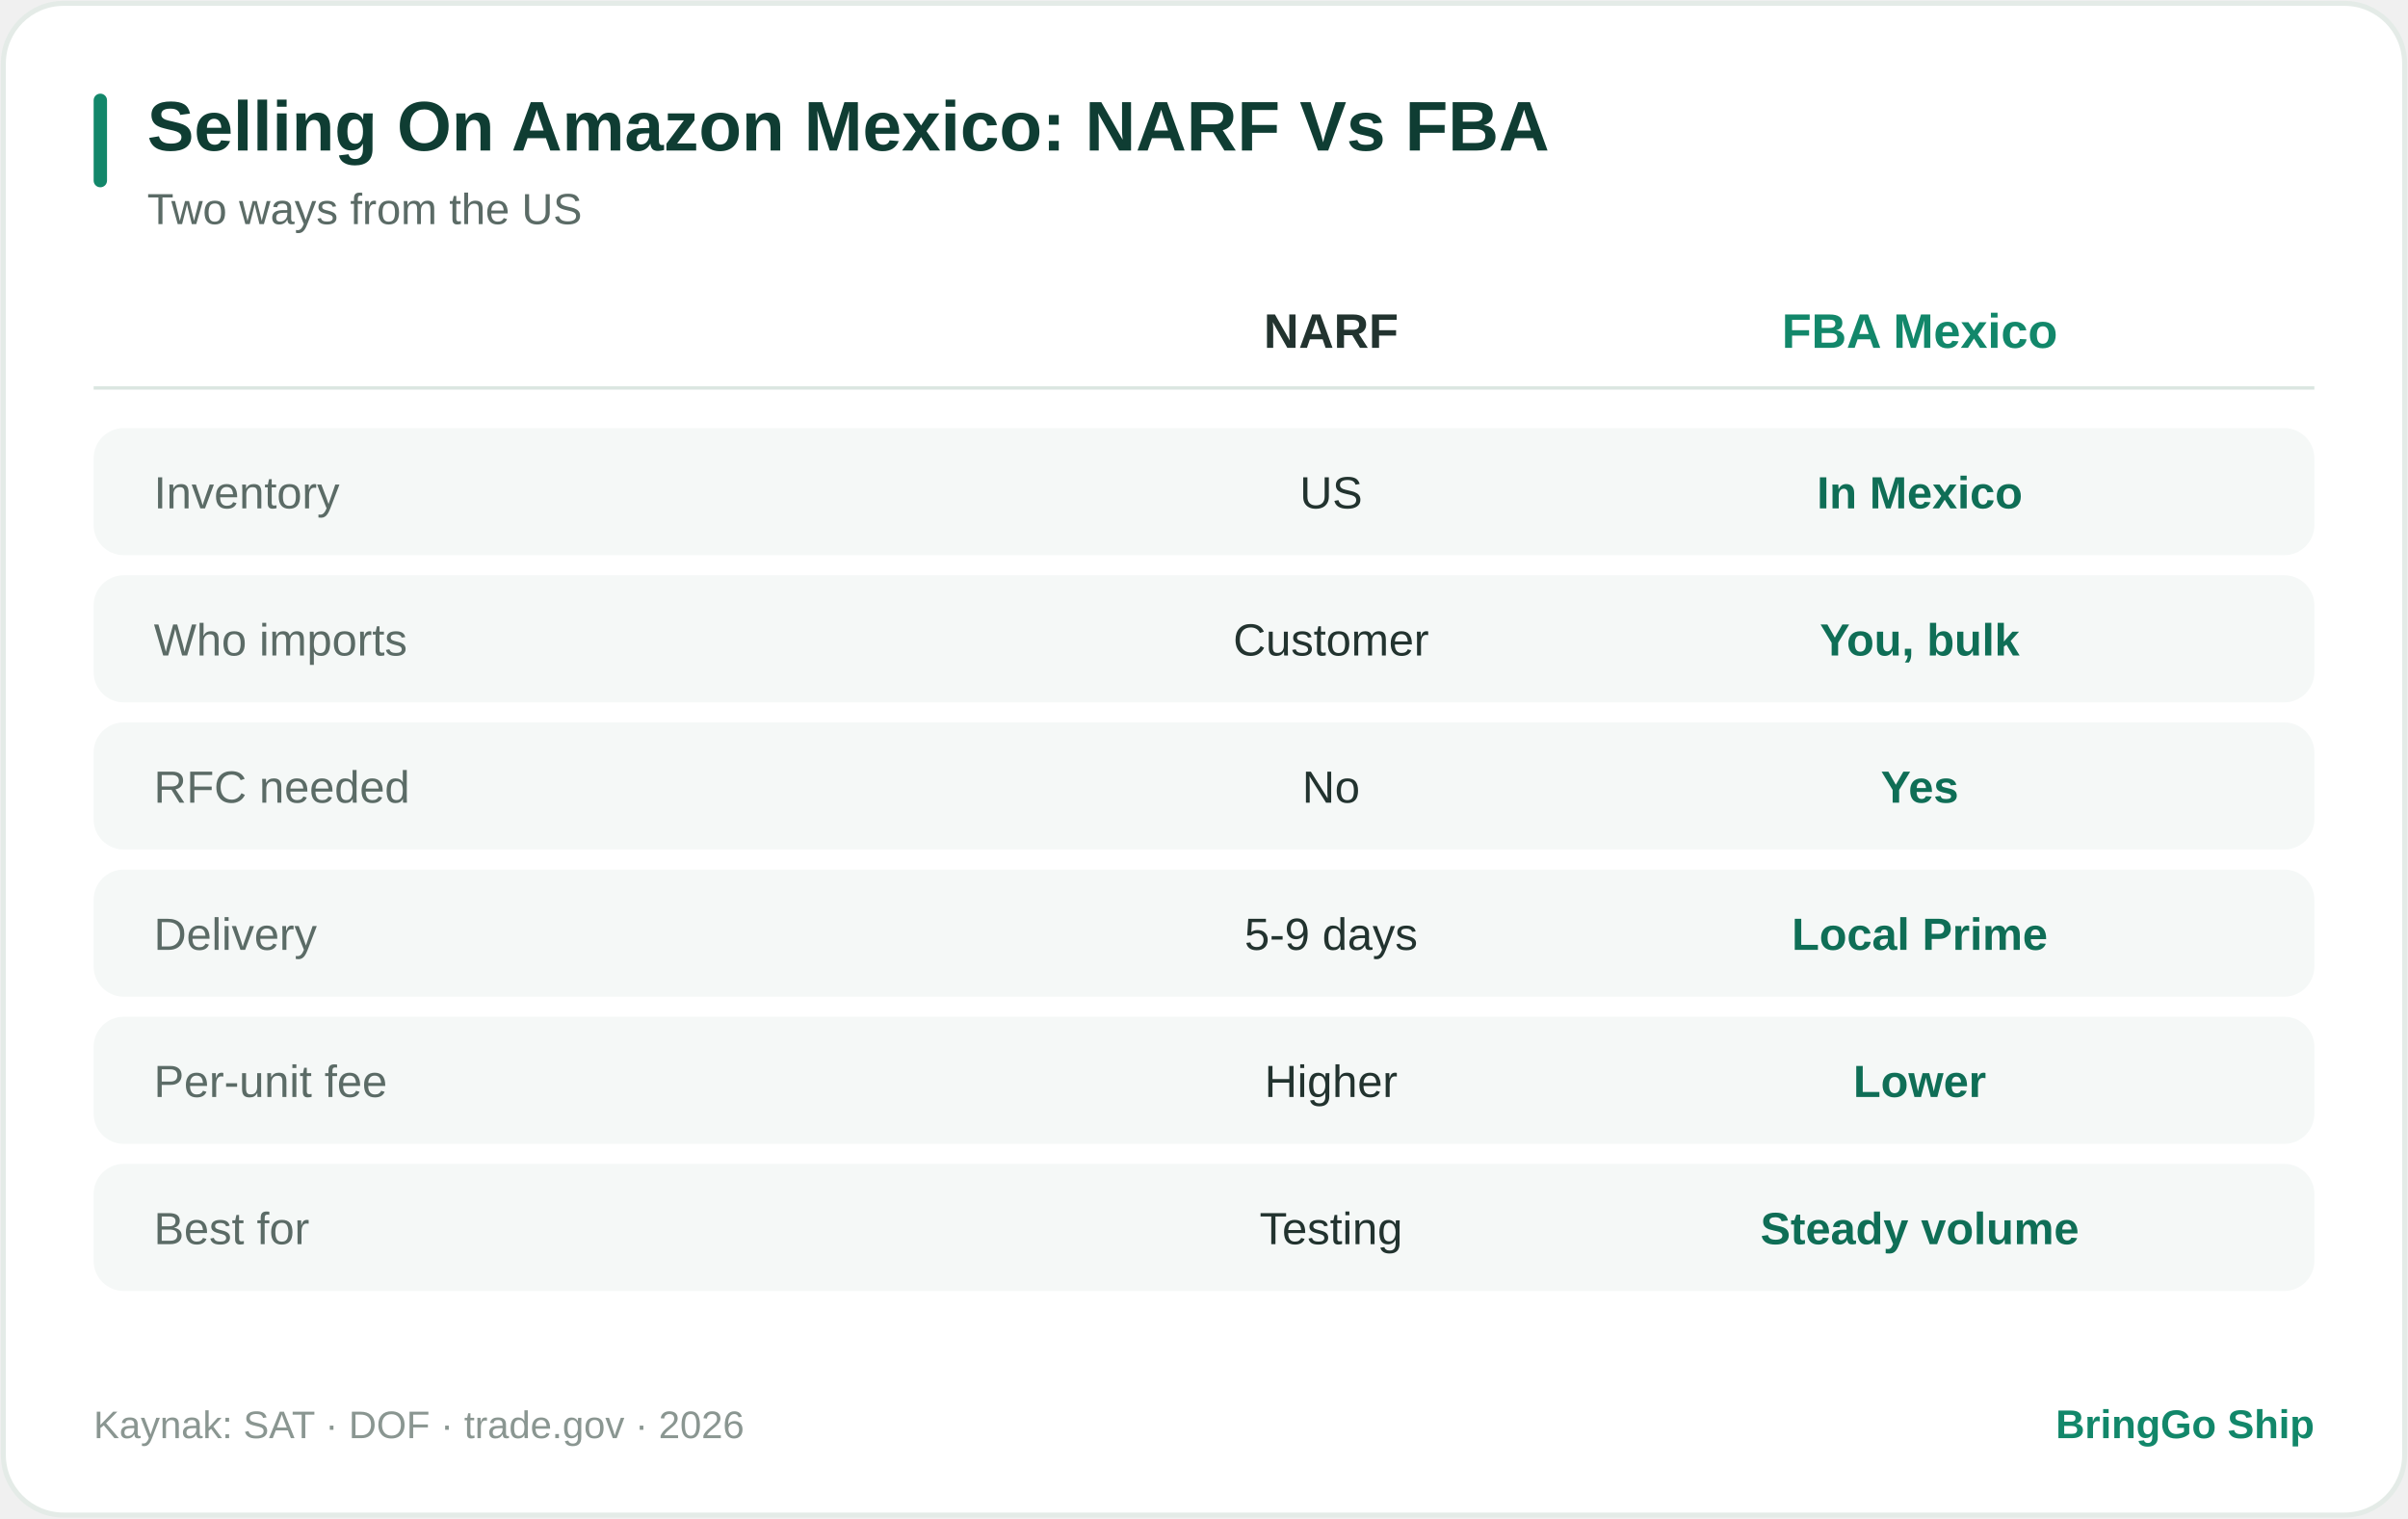
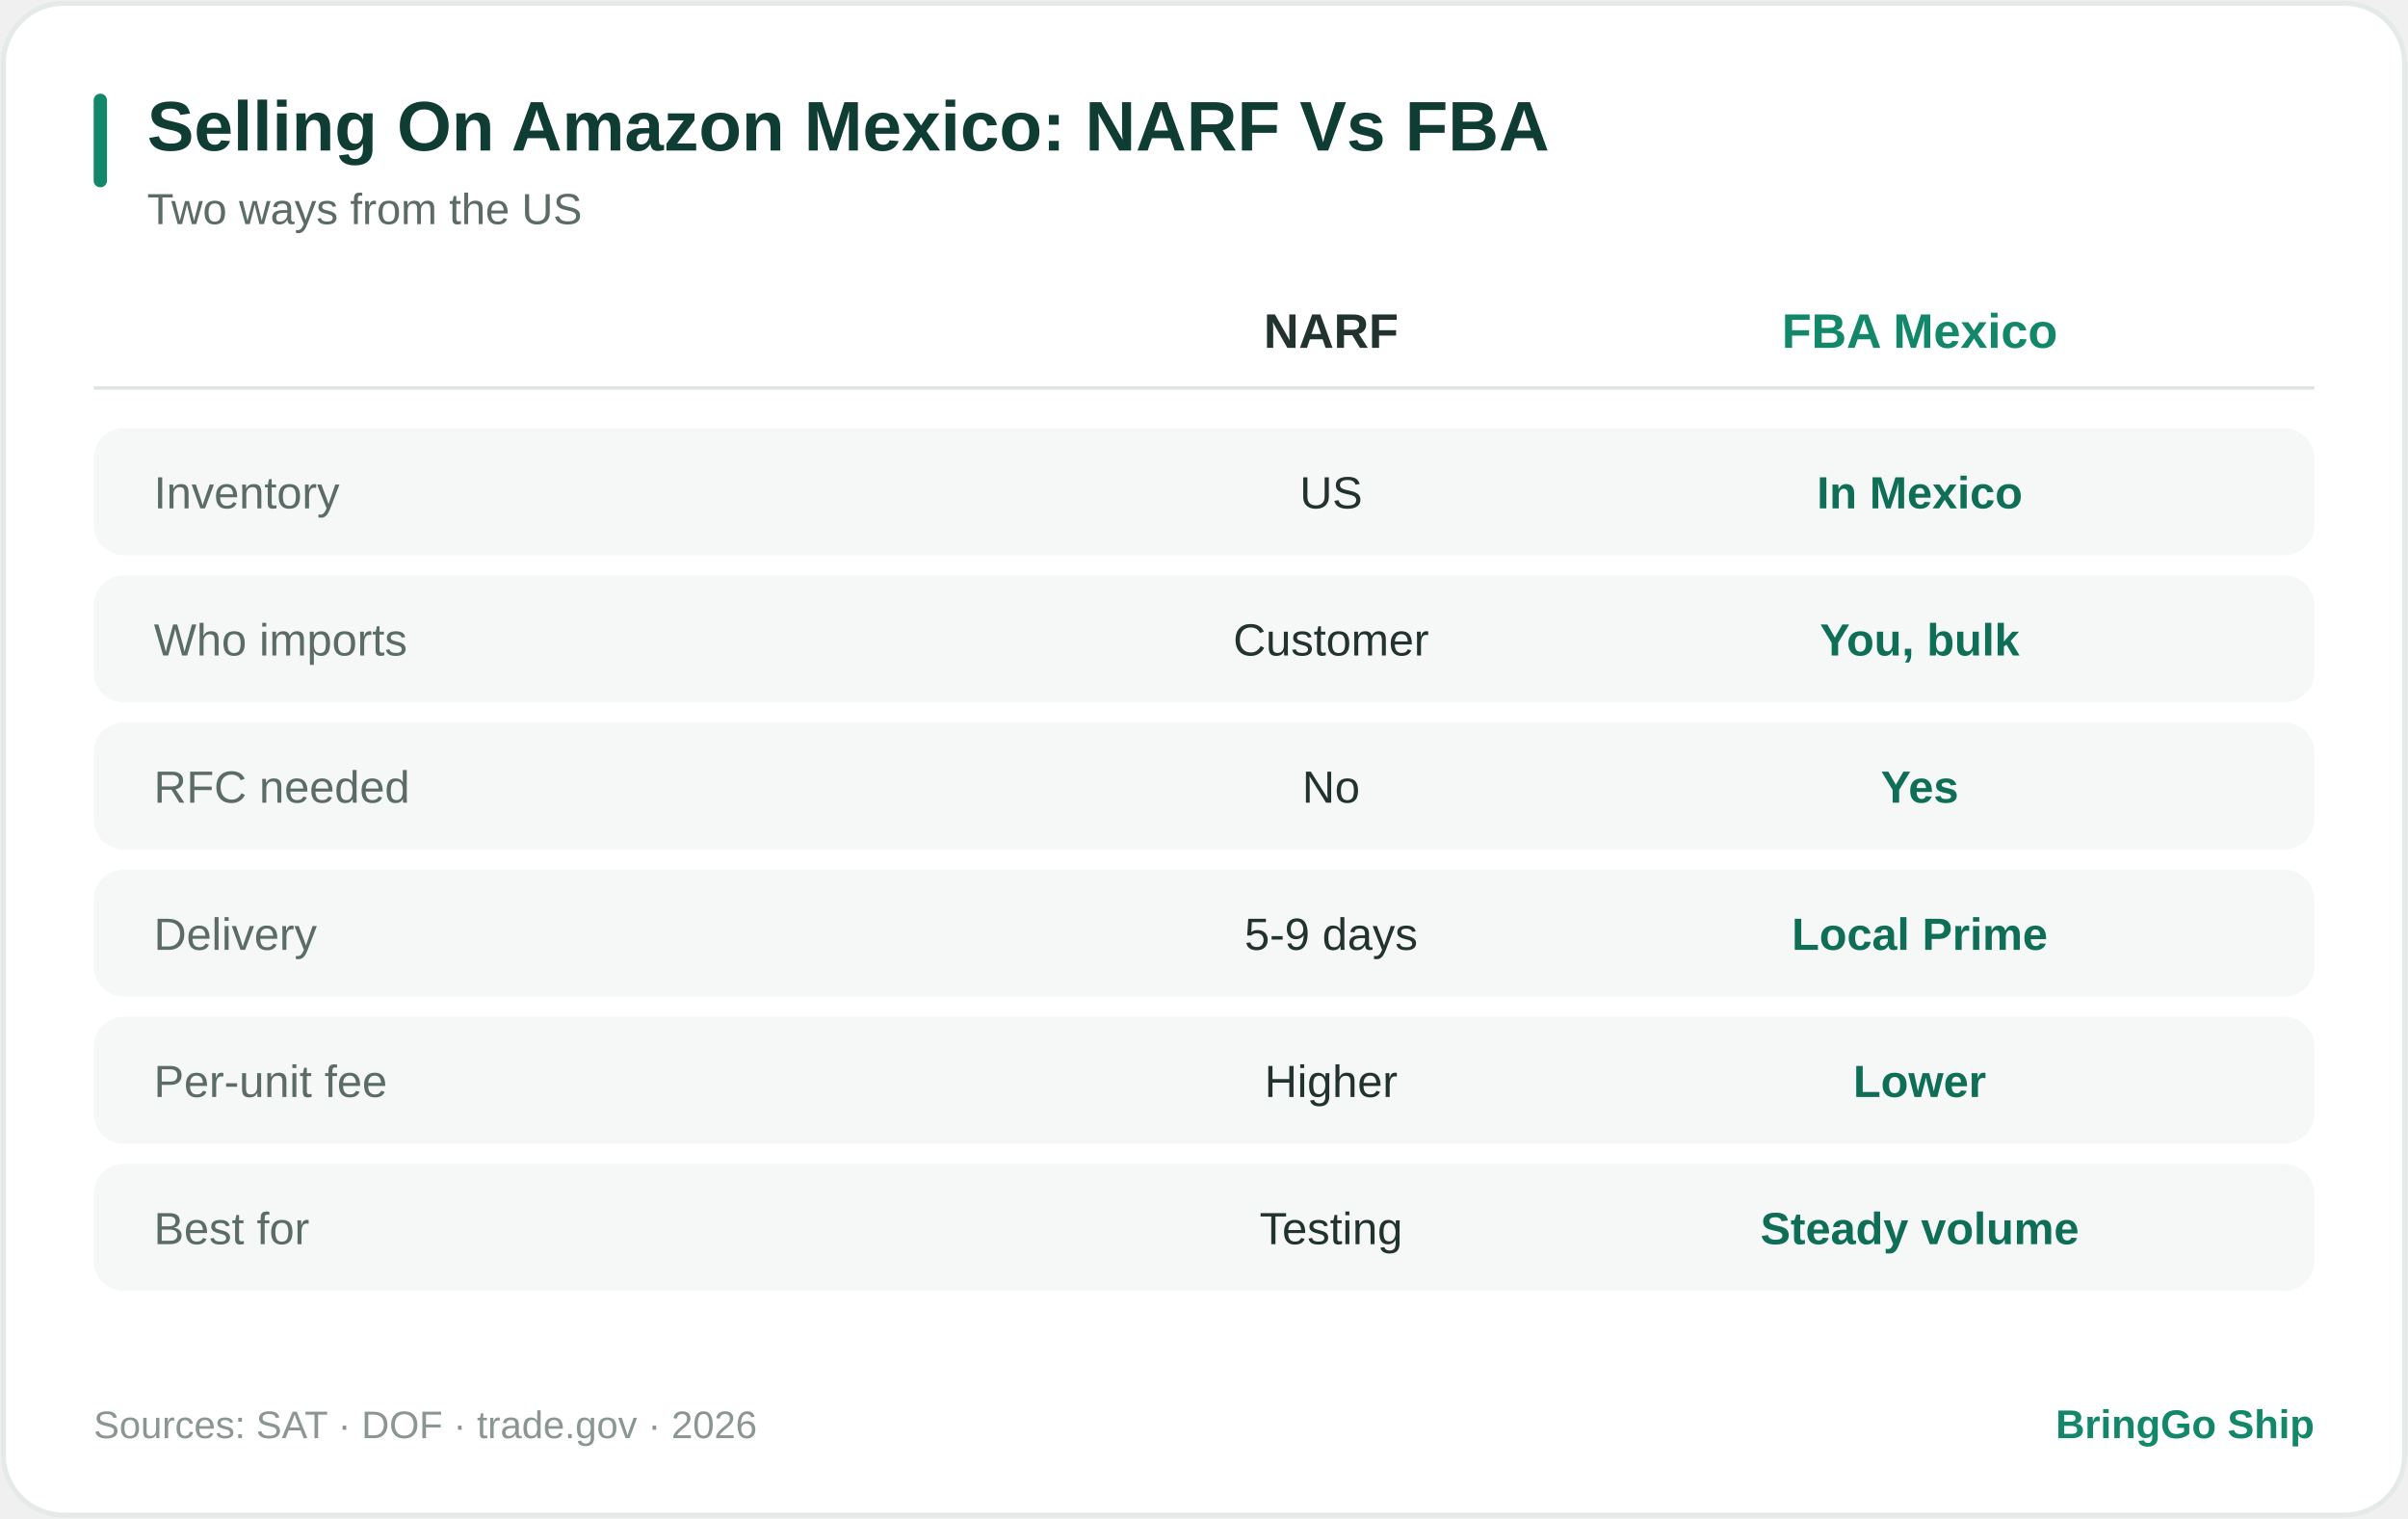
<svg xmlns="http://www.w3.org/2000/svg" width="720" height="454" viewBox="0 0 720 454" role="img">
  <style>
text{font-family:Arial,Helvetica,sans-serif}
.card{fill:#ffffff;stroke:#e4ebe7;stroke-width:1.5}
.row{fill:#f5f8f7}.pill{fill:#E1F5EE}.hi{fill:#1f9d5f}.mut{fill:#eef1f0}
.acc{fill:#12876A}.circ{fill:#12876A}.rd{fill:#fbe9e7}.am{fill:#fbf1dd}.tl{fill:#E1F5EE}.ln{stroke:#dbe6e1}
.tt{fill:#0F3D33;font-weight:bold}.ts{fill:#5b6b66}.tl2{fill:#22332f}
.tv{fill:#0F6E56;font-weight:bold}.tm{fill:#5b6b66;font-weight:bold}.tw{fill:#ffffff;font-weight:bold}
.tf{fill:#8a9691}.tb{fill:#12876A;font-weight:bold}.big{fill:#0F3D33;font-weight:bold}
.trd{fill:#a3392c;font-weight:bold}.tam{fill:#8a5a12;font-weight:bold}.ttl{fill:#0F6E56;font-weight:bold}
@media (prefers-color-scheme:dark){
.card{fill:#16211e;stroke:#2c3a35}
.row{fill:#1d2b27}.pill{fill:#123a2e}.hi{fill:#1f9d5f}.mut{fill:#28352f}
.acc{fill:#2fae7e}.circ{fill:#2fae7e}.rd{fill:#3a201c}.am{fill:#352a15}.tl{fill:#123a2e}
.tt{fill:#d7f2e6}.ts{fill:#8fa79d}.tl2{fill:#cfe0d9}
.tv{fill:#6fe0b0}.tm{fill:#9db3a9}.tw{fill:#ffffff}
.tf{fill:#6d8279}.tb{fill:#57d3a3}.big{fill:#d7f2e6}
.trd{fill:#f0a99e}.tam{fill:#e6c281}.ttl{fill:#6fe0b0}.ln{stroke:#31423c}}
</style>
  <rect x="1" y="1" width="718" height="452" rx="18" class="card" />
  <rect x="28" y="28" width="4" height="28" rx="2" class="acc" />
  <text x="44" y="45" font-size="21" class="tt">Selling On Amazon Mexico: NARF Vs FBA</text>
  <text x="44" y="67" font-size="13" class="ts">Two ways from the US</text>
  <g transform="translate(0,88)">
    <text x="398" y="16" text-anchor="middle" font-size="14.5" class="tl2" font-weight="bold">NARF</text>
    <text x="574" y="16" text-anchor="middle" font-size="14.5" class="tb" font-weight="bold">FBA Mexico</text>
    <line x1="28" y1="28" x2="692" y2="28" stroke-width="1" class="ln" />
    <rect x="28" y="40" width="664" height="38" rx="9" class="row" />
    <text x="46" y="64" font-size="13.5" class="ts">Inventory</text>
    <text x="398" y="64" text-anchor="middle" font-size="13.5" class="tl2">US</text>
    <text x="574" y="64" text-anchor="middle" font-size="13.5" class="tv" font-weight="bold">In Mexico</text>
    <rect x="28" y="84" width="664" height="38" rx="9" class="row" />
    <text x="46" y="108" font-size="13.5" class="ts">Who imports</text>
    <text x="398" y="108" text-anchor="middle" font-size="13.5" class="tl2">Customer</text>
    <text x="574" y="108" text-anchor="middle" font-size="13.5" class="tv" font-weight="bold">You, bulk</text>
    <rect x="28" y="128" width="664" height="38" rx="9" class="row" />
    <text x="46" y="152" font-size="13.5" class="ts">RFC needed</text>
    <text x="398" y="152" text-anchor="middle" font-size="13.5" class="tl2">No</text>
    <text x="574" y="152" text-anchor="middle" font-size="13.5" class="tv" font-weight="bold">Yes</text>
    <rect x="28" y="172" width="664" height="38" rx="9" class="row" />
    <text x="46" y="196" font-size="13.5" class="ts">Delivery</text>
    <text x="398" y="196" text-anchor="middle" font-size="13.5" class="tl2">5-9 days</text>
    <text x="574" y="196" text-anchor="middle" font-size="13.5" class="tv" font-weight="bold">Local Prime</text>
    <rect x="28" y="216" width="664" height="38" rx="9" class="row" />
    <text x="46" y="240" font-size="13.5" class="ts">Per-unit fee</text>
    <text x="398" y="240" text-anchor="middle" font-size="13.5" class="tl2">Higher</text>
    <text x="574" y="240" text-anchor="middle" font-size="13.5" class="tv" font-weight="bold">Lower</text>
    <rect x="28" y="260" width="664" height="38" rx="9" class="row" />
    <text x="46" y="284" font-size="13.5" class="ts">Best for</text>
    <text x="398" y="284" text-anchor="middle" font-size="13.5" class="tl2">Testing</text>
    <text x="574" y="284" text-anchor="middle" font-size="13.5" class="tv" font-weight="bold">Steady volume</text>
  </g>
-   <text x="28" y="430" font-size="11.5" class="tf">Kaynak: SAT · DOF · trade.gov · 2026</text>
+   <text x="28" y="430" font-size="11.5" class="tf">Sources: SAT · DOF · trade.gov · 2026</text>
  <text x="692" y="430" text-anchor="end" font-size="12" class="tb">BringGo Ship</text>
</svg>
